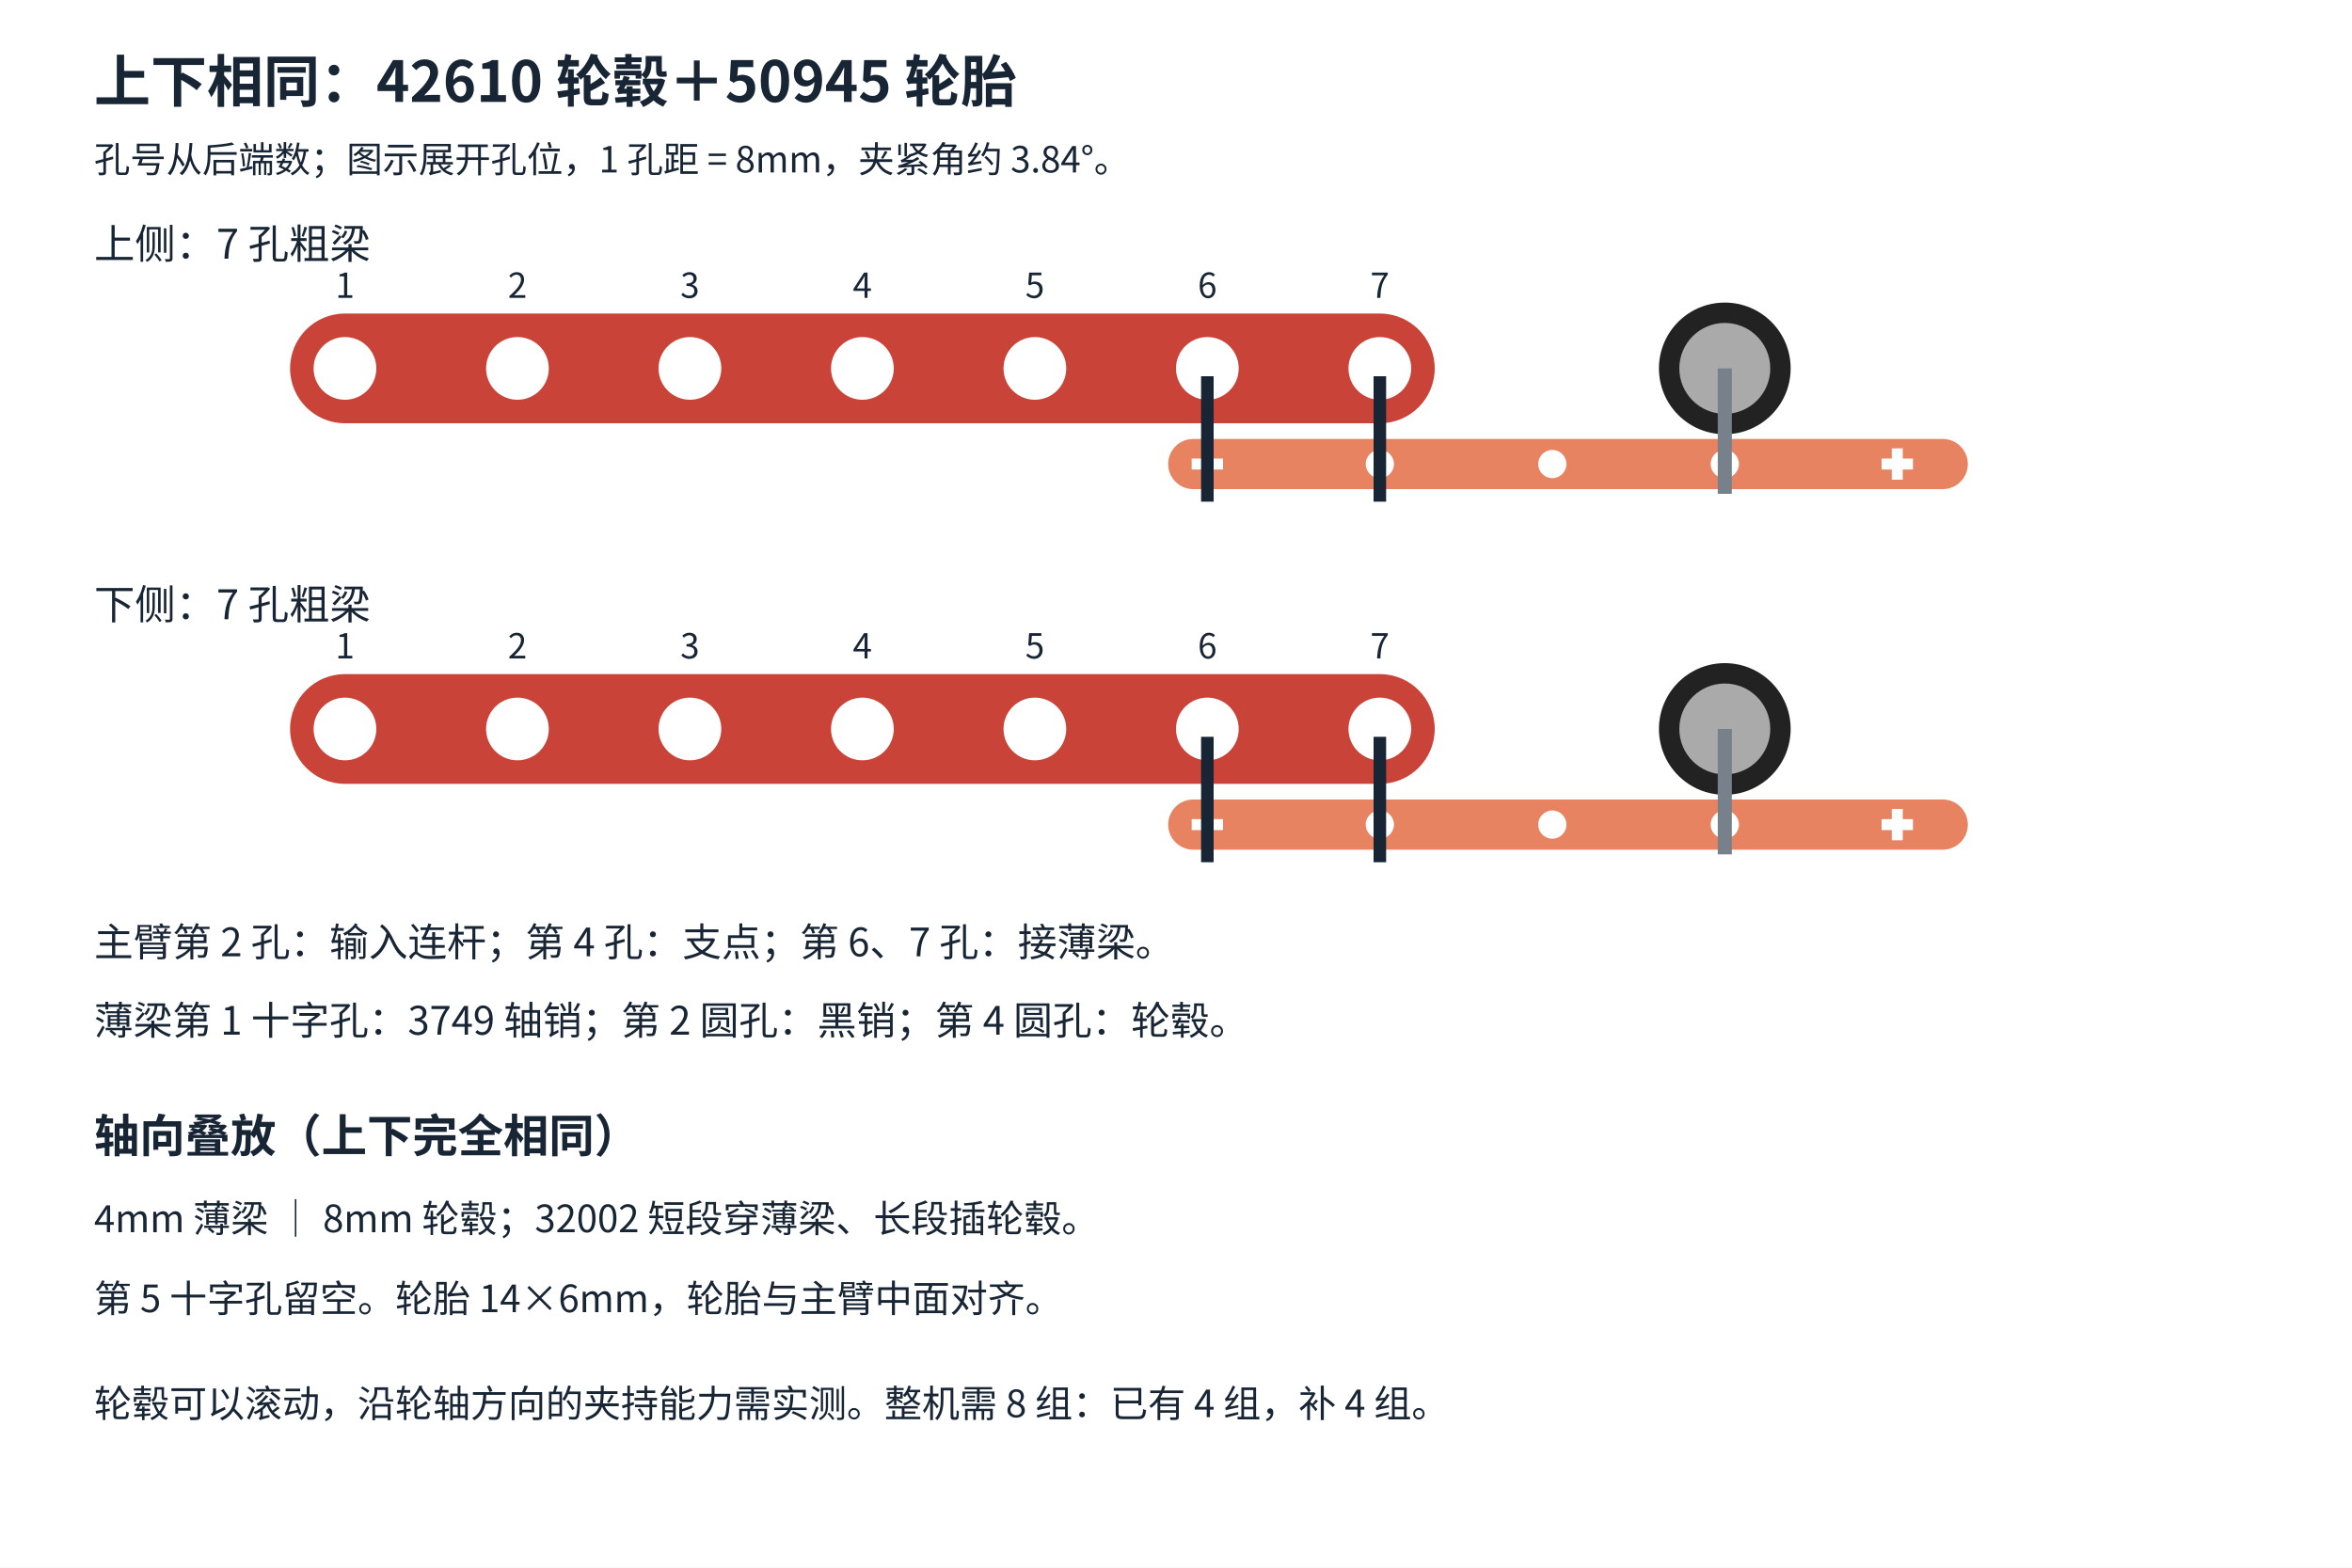
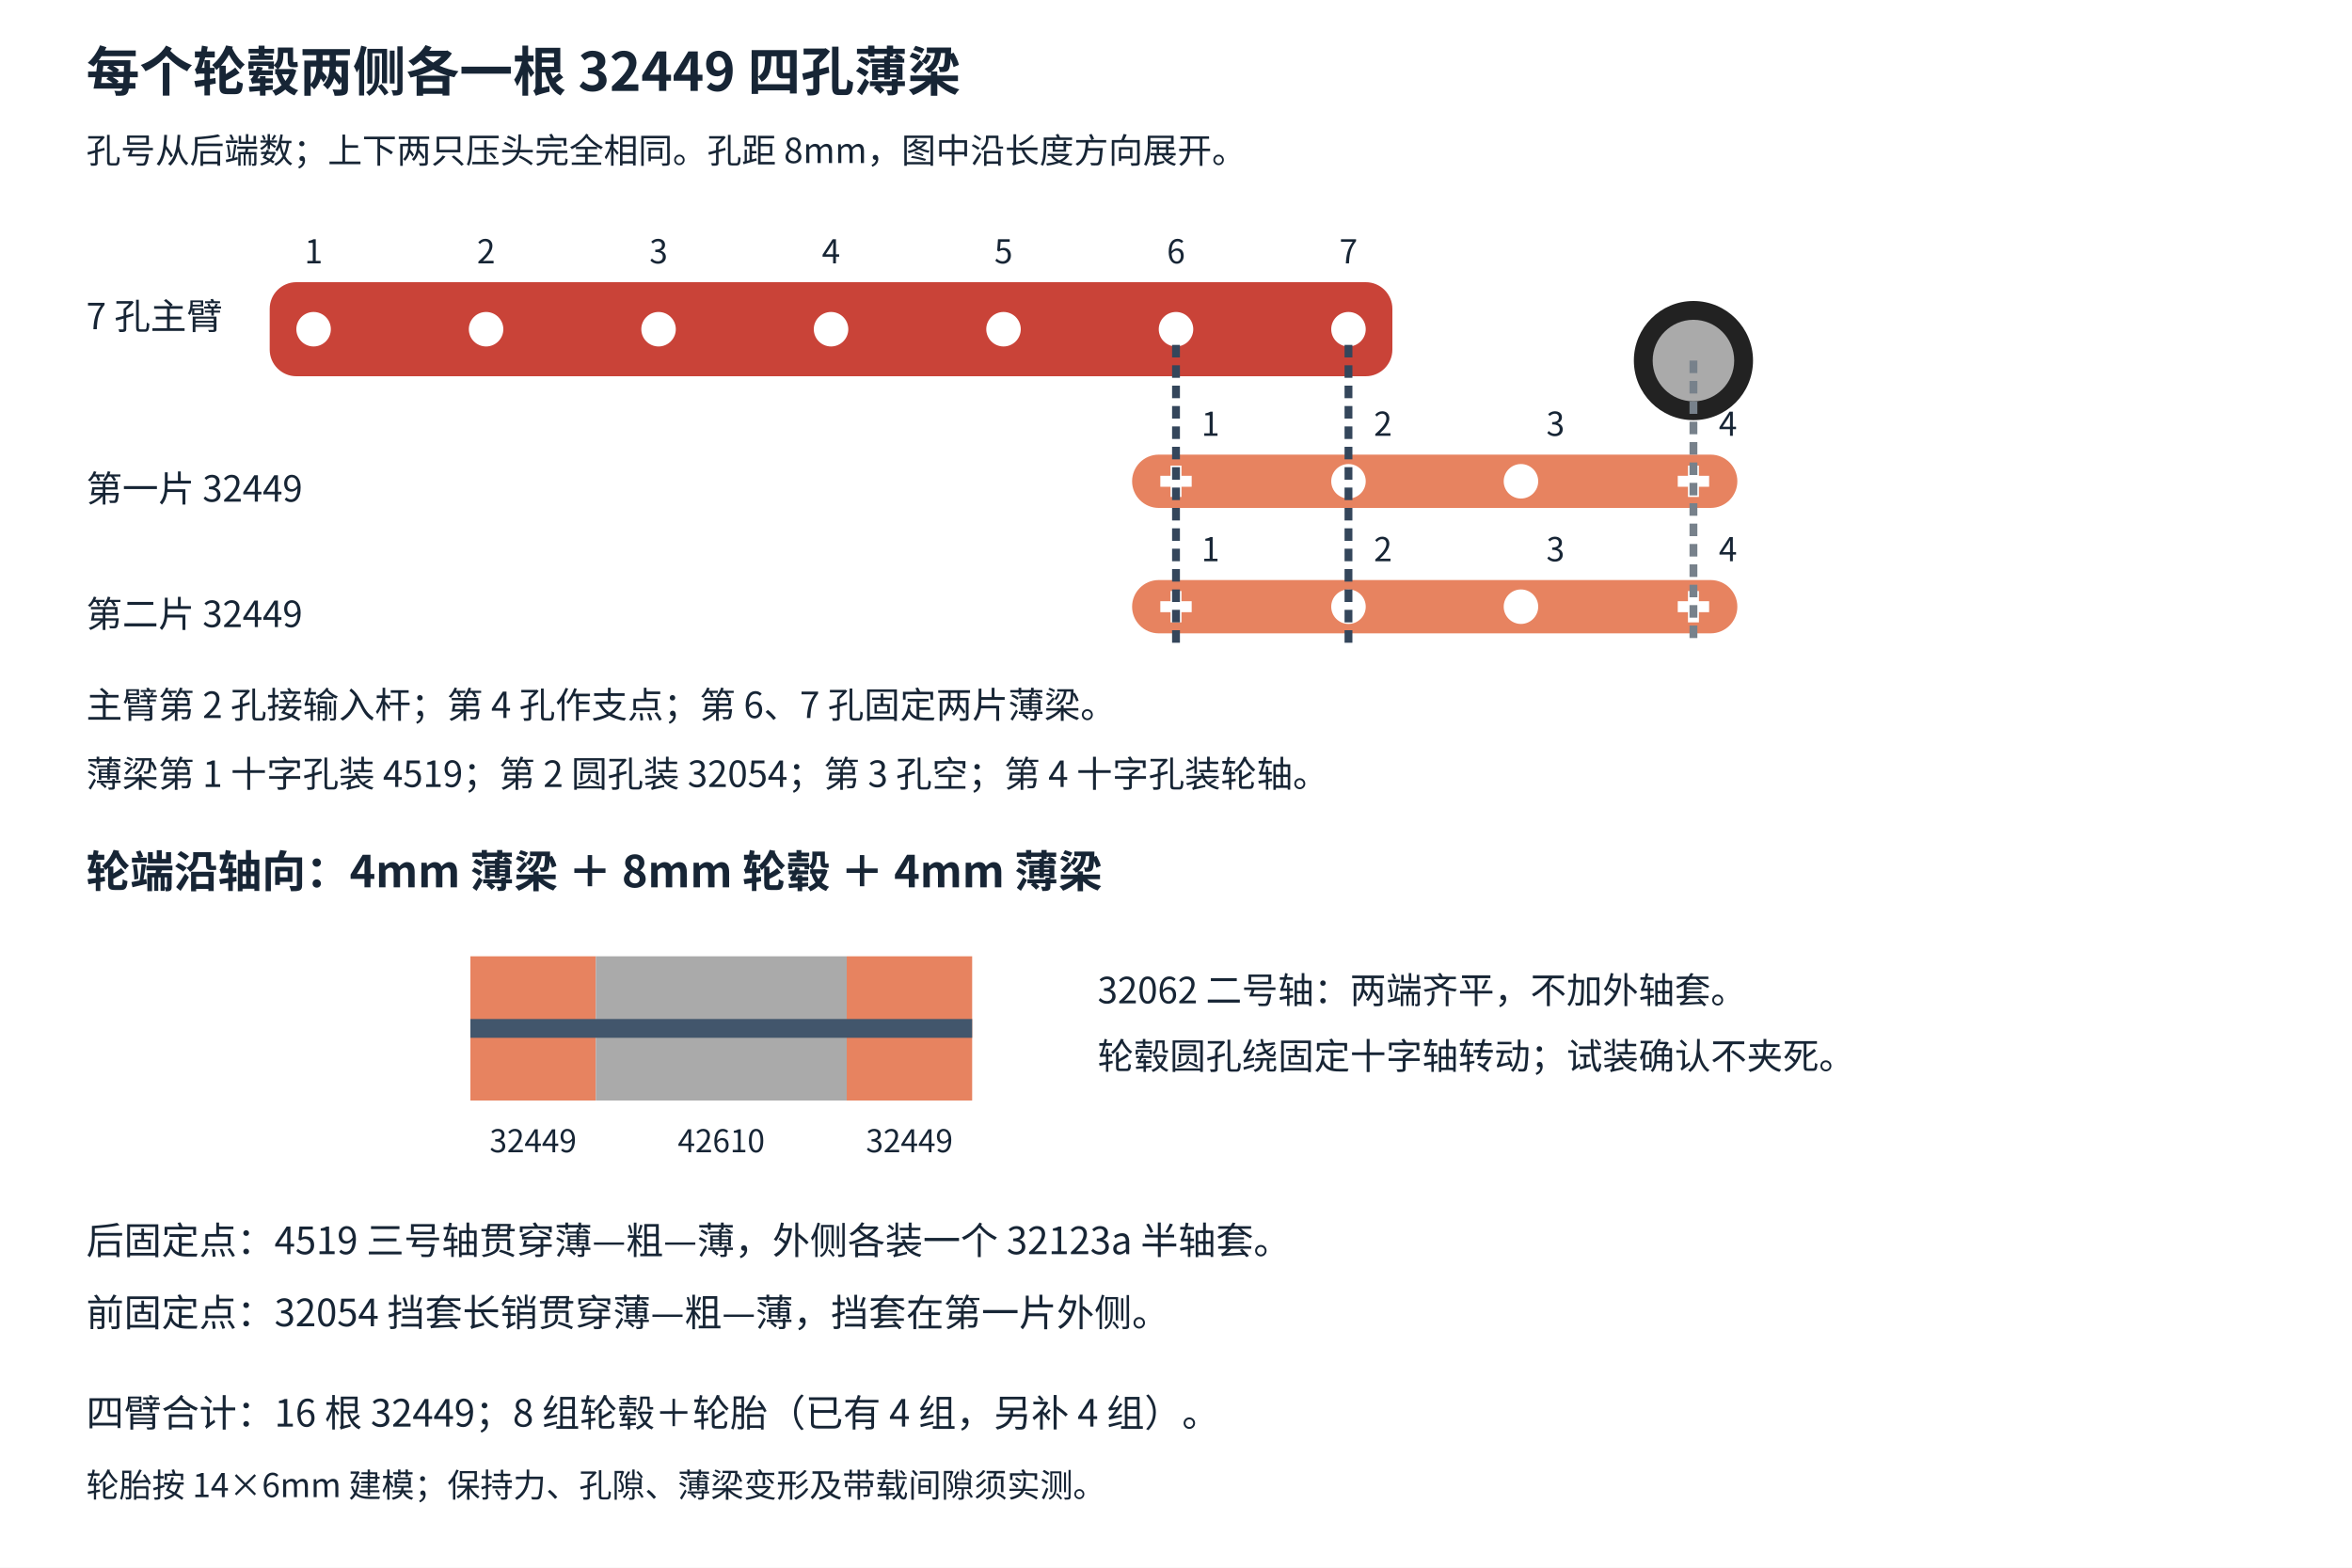
<svg xmlns="http://www.w3.org/2000/svg" width="1500" height="1000" viewBox="0 0 1500 1000">
  <rect width="1500" height="1000" fill="white" />
  <g font-family="Noto Sans CJK SC, sans-serif" fill="#172535">
-     <text x="60" y="65" font-size="36" font-weight="700">上下相同：42610 轮毂＋50945 轮胎</text>
-     <text x="60" y="110" font-size="23">孔号从后端数；图示展开孔位，1 孔距 = 8mm，夹紧角约 3.84°。</text>
-     <text x="60" y="165" font-size="26">上侧：7 孔粗梁</text>
-     <rect x="185" y="200" width="730" height="70" rx="35" fill="#c94338" />
-     <circle cx="220" cy="235" r="20" fill="white" />
-     <text x="220" y="190" text-anchor="middle" font-size="22">1</text>
-     <circle cx="330" cy="235" r="20" fill="white" />
-     <text x="330" y="190" text-anchor="middle" font-size="22">2</text>
-     <circle cx="440" cy="235" r="20" fill="white" />
-     <text x="440" y="190" text-anchor="middle" font-size="22">3</text>
-     <circle cx="550" cy="235" r="20" fill="white" />
-     <text x="550" y="190" text-anchor="middle" font-size="22">4</text>
-     <circle cx="660" cy="235" r="20" fill="white" />
-     <text x="660" y="190" text-anchor="middle" font-size="22">5</text>
-     <circle cx="770" cy="235" r="20" fill="white" />
-     <text x="770" y="190" text-anchor="middle" font-size="22">6</text>
-     <circle cx="880" cy="235" r="20" fill="white" />
-     <text x="880" y="190" text-anchor="middle" font-size="22">7</text>
-     <rect x="745" y="280" width="510" height="32" rx="16" fill="#e78360" />
-     <path d="M760 296 H780 M770 286 V306" stroke="white" stroke-width="7" />
-     <circle cx="880" cy="296" r="9" fill="white" />
-     <circle cx="990" cy="296" r="9" fill="white" />
-     <circle cx="1100" cy="296" r="9" fill="white" />
-     <path d="M1200 296 H1220 M1210 286 V306" stroke="white" stroke-width="7" />
-     <path d="M770 240 V320 M880 240 V320" stroke="#172535" stroke-width="8" />
-     <circle cx="1100" cy="235" r="42" fill="#222" />
-     <circle cx="1100" cy="235" r="29" fill="#aaa" />
-     <path d="M1100 235 V315" stroke="#77818b" stroke-width="9" />
-     <text x="60" y="395" font-size="26">下侧：7 孔粗梁</text>
-     <rect x="185" y="430" width="730" height="70" rx="35" fill="#c94338" />
-     <circle cx="220" cy="465" r="20" fill="white" />
-     <text x="220" y="420" text-anchor="middle" font-size="22">1</text>
-     <circle cx="330" cy="465" r="20" fill="white" />
-     <text x="330" y="420" text-anchor="middle" font-size="22">2</text>
-     <circle cx="440" cy="465" r="20" fill="white" />
-     <text x="440" y="420" text-anchor="middle" font-size="22">3</text>
-     <circle cx="550" cy="465" r="20" fill="white" />
-     <text x="550" y="420" text-anchor="middle" font-size="22">4</text>
-     <circle cx="660" cy="465" r="20" fill="white" />
-     <text x="660" y="420" text-anchor="middle" font-size="22">5</text>
-     <circle cx="770" cy="465" r="20" fill="white" />
-     <text x="770" y="420" text-anchor="middle" font-size="22">6</text>
-     <circle cx="880" cy="465" r="20" fill="white" />
-     <text x="880" y="420" text-anchor="middle" font-size="22">7</text>
-     <rect x="745" y="510" width="510" height="32" rx="16" fill="#e78360" />
-     <path d="M760 526 H780 M770 516 V536" stroke="white" stroke-width="7" />
-     <circle cx="880" cy="526" r="9" fill="white" />
-     <circle cx="990" cy="526" r="9" fill="white" />
-     <circle cx="1100" cy="526" r="9" fill="white" />
-     <path d="M1200 526 H1220 M1210 516 V536" stroke="white" stroke-width="7" />
-     <path d="M770 470 V550 M880 470 V550" stroke="#172535" stroke-width="8" />
-     <circle cx="1100" cy="465" r="42" fill="#222" />
-     <circle cx="1100" cy="465" r="29" fill="#aaa" />
-     <path d="M1100 465 V545" stroke="#77818b" stroke-width="9" />
-     <text x="60" y="610" font-size="25">主臂第 2 孔：输入连杆；第 4 孔：支点；第 6、7 孔：接薄梁。</text>
-     <text x="60" y="660" font-size="25">薄梁第 1 十字孔：3749 轴销；第 2 圆孔：黑销；第 4 圆孔：轮毂。</text>
-     <text x="60" y="735" font-size="29" font-weight="700">轴向叠放（上下完全相同）</text>
-     <text x="60" y="786" font-size="24">4mm 薄梁 │ 8mm 轮毂；32002 短段穿薄梁、长段插轮毂。</text>
-     <text x="60" y="837" font-size="24">第 5 十字孔留空。轮胎 14×6mm，轮胎与主臂中面对齐。</text>
-     <text x="60" y="904" font-size="24">轮毂可以滚动，沿轮轴方向的夹持能力需实测。整机需 8 组：已有 4 组，补 4 组。</text>
+     <text x="55" y="58" font-size="34" font-weight="700">每个轮毂两侧各一根 32449 四孔薄梁</text>
+     <text x="55" y="104" font-size="22">孔号从后端数；上下两只压头完全相同。孔距 8mm，图中沿长度方向展开。</text>
+     <text x="55" y="210" font-size="23">7 孔主臂</text>
+     <rect x="172" y="180" width="716" height="60" rx="17" fill="#c94338" />
+     <circle cx="200" cy="210.0" r="11" fill="white" />
+     <text x="200" y="168" text-anchor="middle" font-size="21">1</text>
+     <circle cx="310" cy="210.0" r="11" fill="white" />
+     <text x="310" y="168" text-anchor="middle" font-size="21">2</text>
+     <circle cx="420" cy="210.0" r="11" fill="white" />
+     <text x="420" y="168" text-anchor="middle" font-size="21">3</text>
+     <circle cx="530" cy="210.0" r="11" fill="white" />
+     <text x="530" y="168" text-anchor="middle" font-size="21">4</text>
+     <circle cx="640" cy="210.0" r="11" fill="white" />
+     <text x="640" y="168" text-anchor="middle" font-size="21">5</text>
+     <circle cx="750" cy="210.0" r="11" fill="white" />
+     <text x="750" y="168" text-anchor="middle" font-size="21">6</text>
+     <circle cx="860" cy="210.0" r="11" fill="white" />
+     <text x="860" y="168" text-anchor="middle" font-size="21">7</text>
+     <text x="55" y="320" font-size="23">第一片 32449</text>
+     <rect x="722" y="290" width="386" height="34" rx="17" fill="#e78360" />
+     <path d="M740 307.0 H760 M750 297.0 V317.0" stroke="white" stroke-width="7" />
+     <text x="772" y="278" text-anchor="middle" font-size="21">1</text>
+     <circle cx="860" cy="307.0" r="11" fill="white" />
+     <text x="882" y="278" text-anchor="middle" font-size="21">2</text>
+     <circle cx="970" cy="307.0" r="11" fill="white" />
+     <text x="992" y="278" text-anchor="middle" font-size="21">3</text>
+     <path d="M1070 307.0 H1090 M1080 297.0 V317.0" stroke="white" stroke-width="7" />
+     <text x="1102" y="278" text-anchor="middle" font-size="21">4</text>
+     <text x="55" y="400" font-size="23">第二片 32449</text>
+     <rect x="722" y="370" width="386" height="34" rx="17" fill="#e78360" />
+     <path d="M740 387.0 H760 M750 377.0 V397.0" stroke="white" stroke-width="7" />
+     <text x="772" y="358" text-anchor="middle" font-size="21">1</text>
+     <circle cx="860" cy="387.0" r="11" fill="white" />
+     <text x="882" y="358" text-anchor="middle" font-size="21">2</text>
+     <circle cx="970" cy="387.0" r="11" fill="white" />
+     <text x="992" y="358" text-anchor="middle" font-size="21">3</text>
+     <path d="M1070 387.0 H1090 M1080 377.0 V397.0" stroke="white" stroke-width="7" />
+     <text x="1102" y="358" text-anchor="middle" font-size="21">4</text>
+     <path d="M750 220V412 M860 220V412" stroke="#34465b" stroke-width="5" stroke-dasharray="8 5" />
+     <circle cx="1080" cy="230" r="38" fill="#222" />
+     <circle cx="1080" cy="230" r="26" fill="#aaa" />
+     <path d="M1080 230V412" stroke="#77818b" stroke-width="5" stroke-dasharray="8 5" />
+     <text x="55" y="458" font-size="23">主臂第 2 孔接输入杆；第 4 孔作支点；第 6、7 孔固定两片薄梁。</text>
+     <text x="55" y="502" font-size="23">薄梁第 1 十字孔装 4519；第 2 圆孔装 32054；第 3 孔空；第 4 十字孔装轮轴。</text>
+     <text x="55" y="566" font-size="28" font-weight="700">轮端沿轴向：4mm 薄梁 ＋ 8mm 轮毂 ＋ 4mm 薄梁</text>
+     <rect x="300" y="610" width="80" height="92" fill="#e78360" />
+     <text x="340.0" y="735" text-anchor="middle" font-size="20">32449</text>
+     <rect x="380" y="610" width="160" height="92" fill="#aaa" />
+     <text x="460.0" y="735" text-anchor="middle" font-size="20">42610</text>
+     <rect x="540" y="610" width="80" height="92" fill="#e78360" />
+     <text x="580.0" y="735" text-anchor="middle" font-size="20">32449</text>
+     <path d="M300 656H620" stroke="#42566c" stroke-width="12" />
+     <text x="700" y="640" font-size="23">32062 二号轴：两端齐平，不加外轴套。</text>
+     <text x="700" y="682" font-size="23">轮毂圆孔绕固定十字轴转动；试装确认不夹死。</text>
+     <text x="55" y="800" font-size="24">后固定点：4519 三号轴贯穿薄—粗—薄，外侧各装一个 32123a 半轴套。</text>
+     <text x="55" y="846" font-size="24">前固定点：32054 挡套长销贯穿薄—粗—薄，挡套在第一片外侧。</text>
+     <text x="55" y="910" font-size="24">四臂合计：16 根 32449；8 组轮毂＋轮胎（已有 4 组，另补 4 组）。</text>
+     <text x="55" y="955" font-size="21">轮胎按 14×6mm 建模；保持力、孔隙、薄梁变形及带载间隙须实测。</text>
  </g>
</svg>
